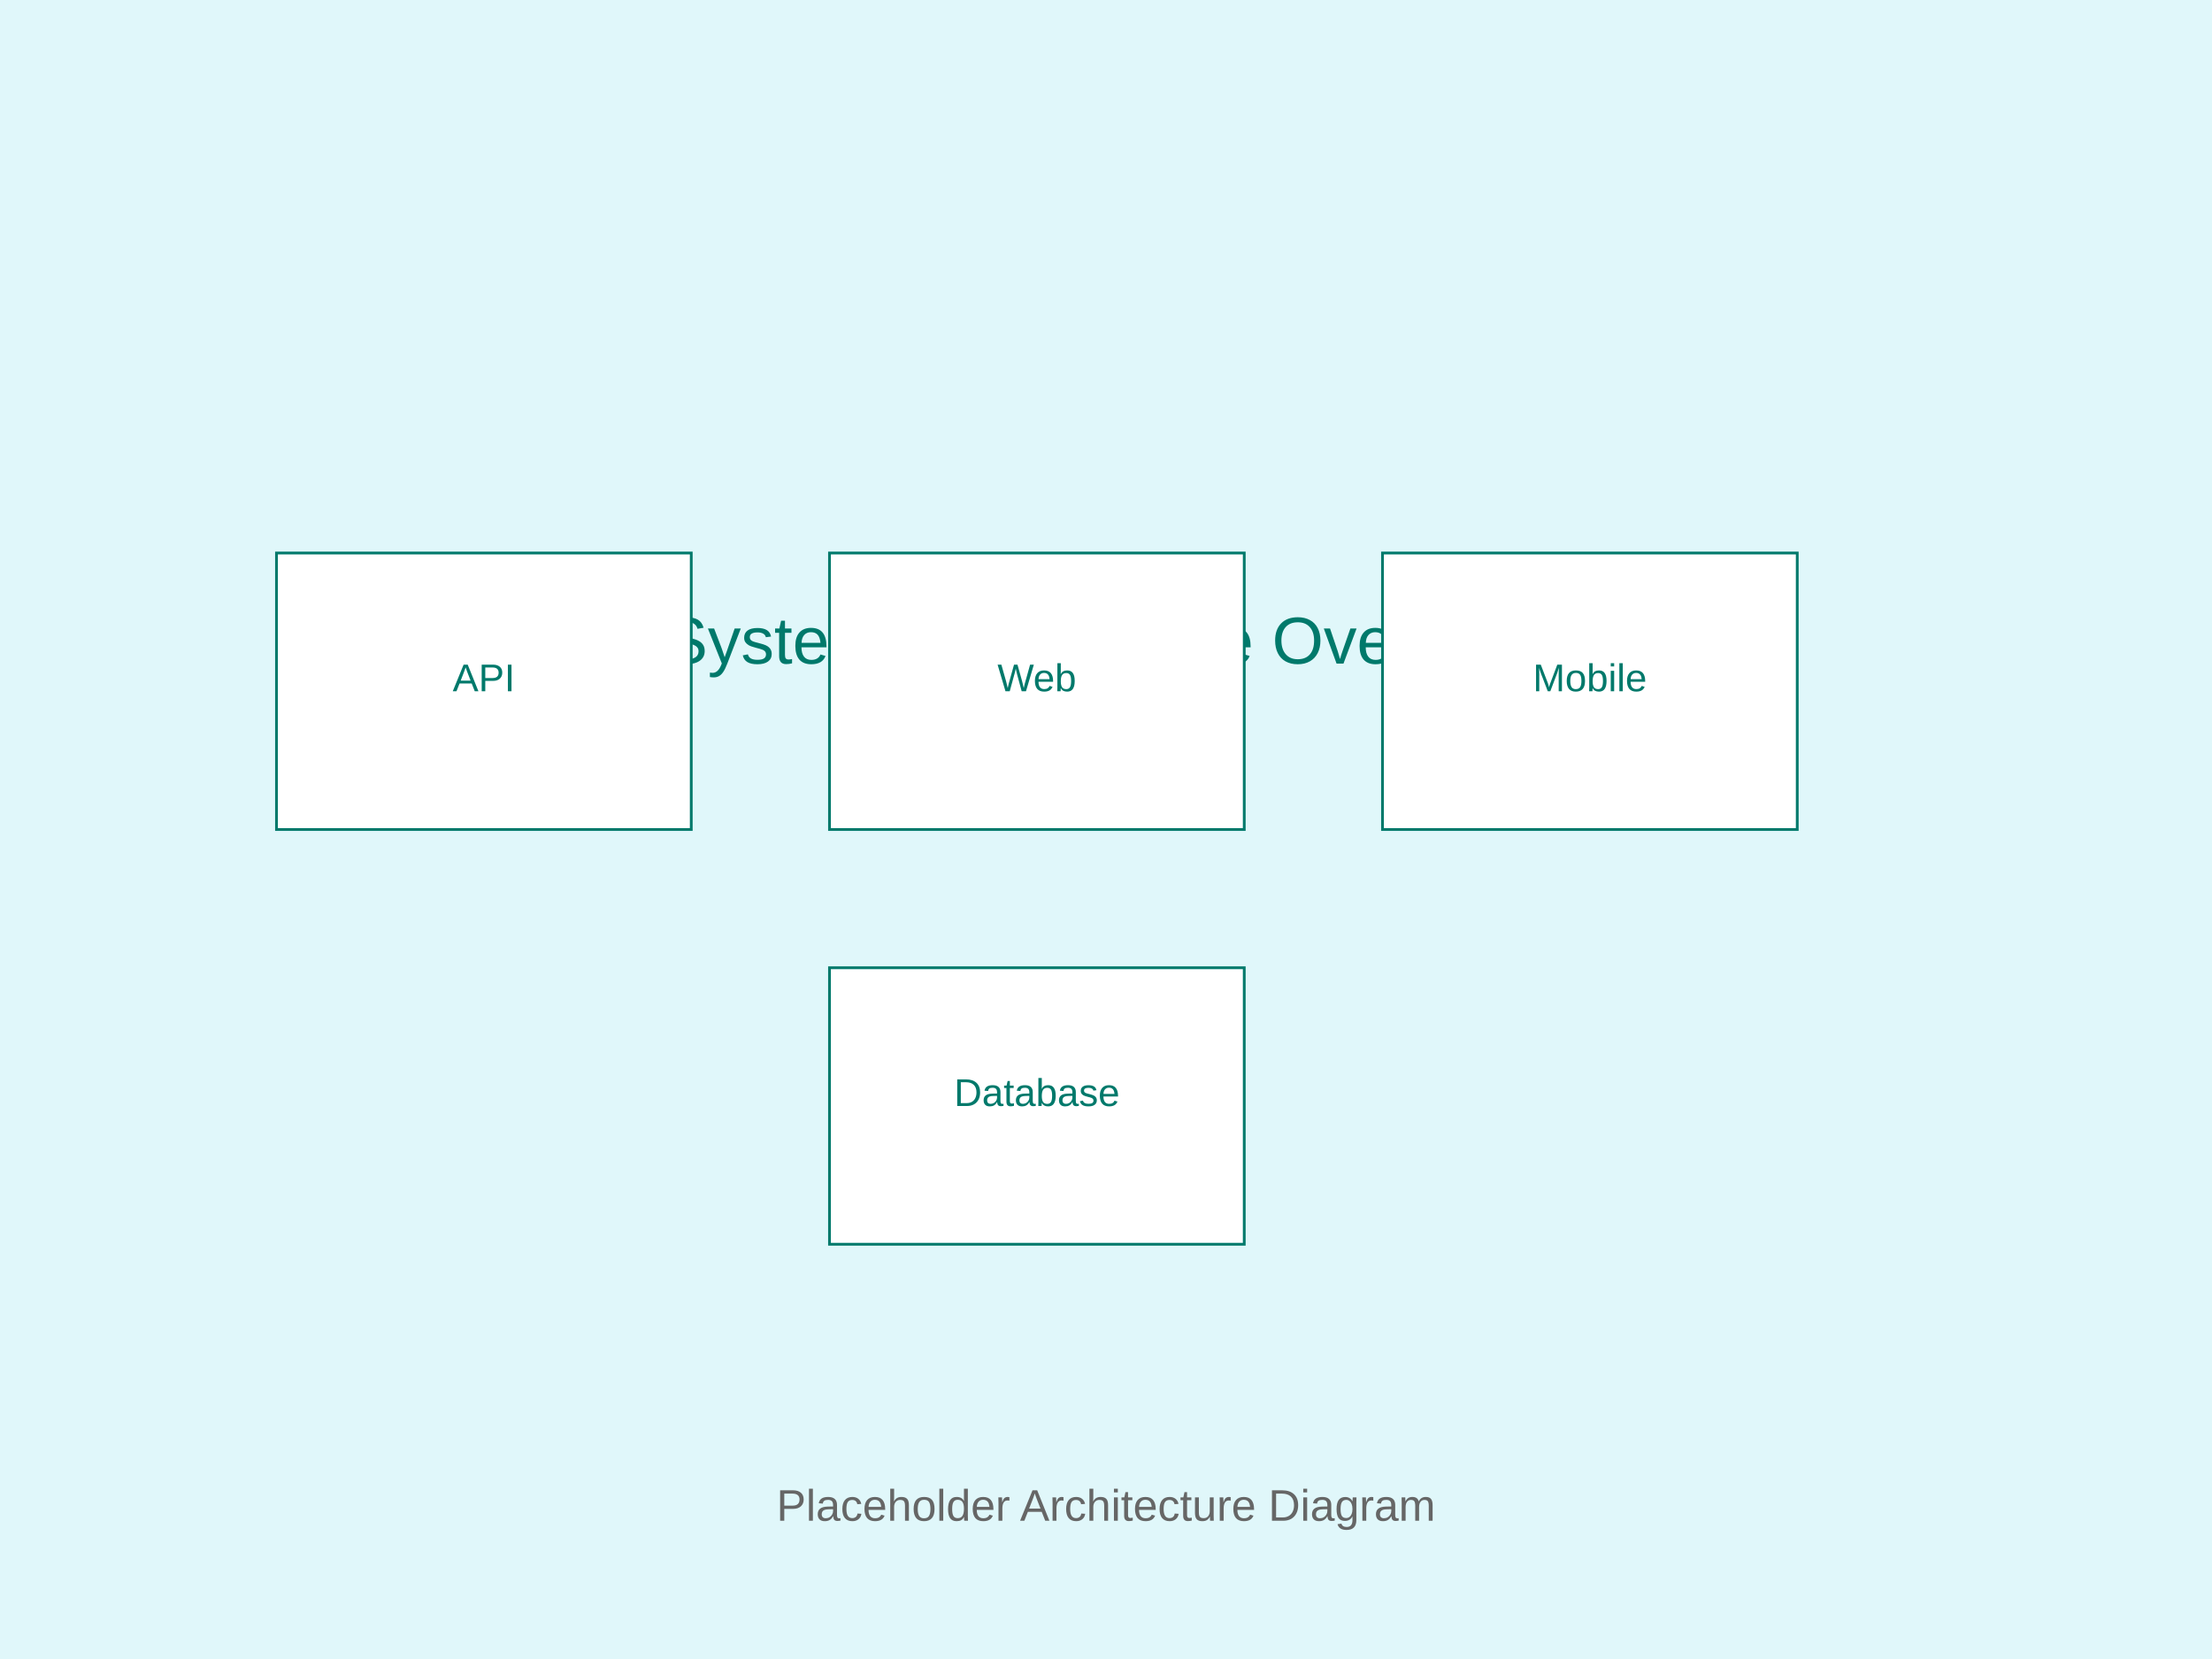
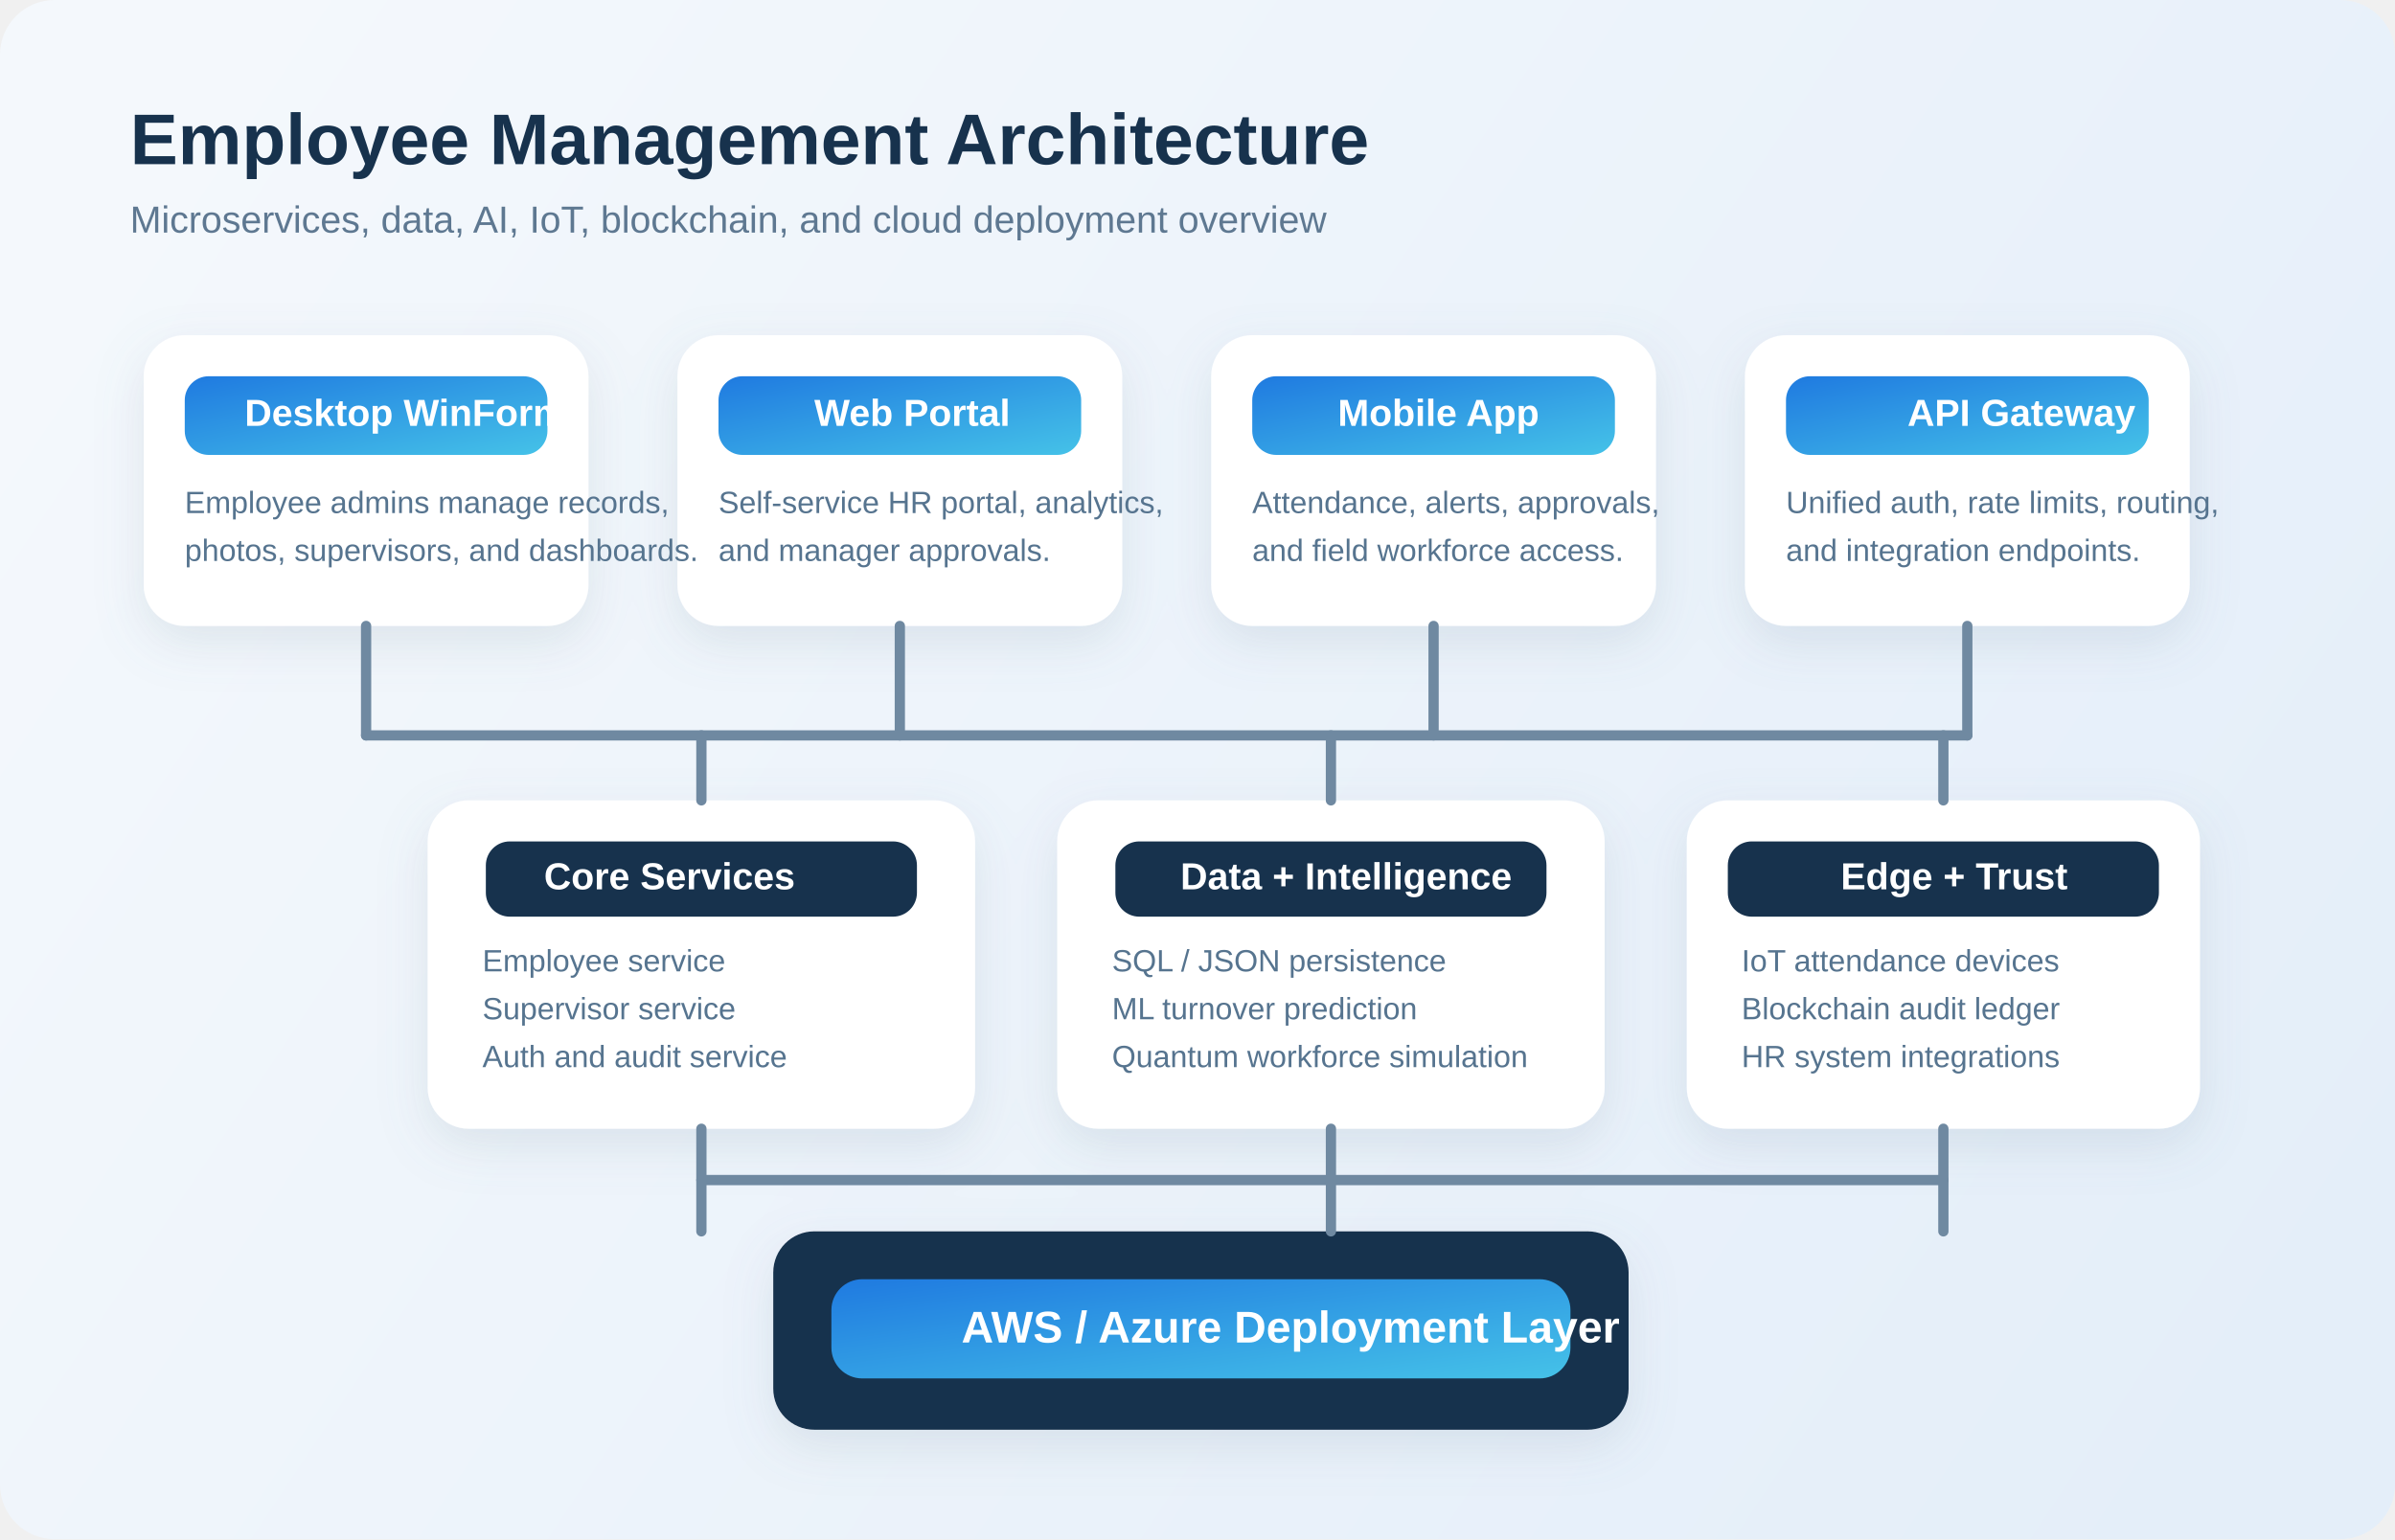
- <svg xmlns="http://www.w3.org/2000/svg" width="800" height="600">
-   <rect width="100%" height="100%" fill="#e0f7fa" />
-   <text x="50%" y="40%" font-family="Arial" font-size="24" fill="#00796b" text-anchor="middle">System Architecture Overview</text>
-   <rect x="100" y="200" width="150" height="100" fill="#fff" stroke="#00796b" />
-   <text x="175" y="250" font-family="Arial" font-size="14" fill="#00796b" text-anchor="middle">API</text>
-   <rect x="300" y="200" width="150" height="100" fill="#fff" stroke="#00796b" />
-   <text x="375" y="250" font-family="Arial" font-size="14" fill="#00796b" text-anchor="middle">Web</text>
-   <rect x="500" y="200" width="150" height="100" fill="#fff" stroke="#00796b" />
-   <text x="575" y="250" font-family="Arial" font-size="14" fill="#00796b" text-anchor="middle">Mobile</text>
-   <rect x="300" y="350" width="150" height="100" fill="#fff" stroke="#00796b" />
-   <text x="375" y="400" font-family="Arial" font-size="14" fill="#00796b" text-anchor="middle">Database</text>
-   <text x="50%" y="550" font-family="Arial" font-size="16" fill="#666" text-anchor="middle">Placeholder Architecture Diagram</text>
+ <svg xmlns="http://www.w3.org/2000/svg" width="1400" height="900" viewBox="0 0 1400 900" fill="none">
+   <defs>
+     <linearGradient id="bg" x1="100" y1="60" x2="1300" y2="860" gradientUnits="userSpaceOnUse">
+       <stop stop-color="#F4F8FC" />
+       <stop offset="1" stop-color="#E4EEF9" />
+     </linearGradient>
+     <linearGradient id="blue" x1="0" y1="0" x2="1" y2="1">
+       <stop stop-color="#1F7AE0" />
+       <stop offset="1" stop-color="#45C2E8" />
+     </linearGradient>
+     <filter id="shadow" x="-20%" y="-20%" width="140%" height="140%">
+       <feDropShadow dx="0" dy="10" stdDeviation="14" flood-color="#7C93A9" flood-opacity="0.18" />
+     </filter>
+   </defs>
+   <rect width="1400" height="900" rx="32" fill="url(#bg)" />
+   <text x="76" y="96" fill="#17324D" font-family="Segoe UI, Arial, sans-serif" font-size="42" font-weight="700">Employee Management Architecture</text>
+   <text x="76" y="136" fill="#5E7891" font-family="Segoe UI, Arial, sans-serif" font-size="22">Microservices, data, AI, IoT, blockchain, and cloud deployment overview</text>
+   <g filter="url(#shadow)">
+     <rect x="84" y="196" width="260" height="170" rx="24" fill="#FFFFFF" />
+     <rect x="396" y="196" width="260" height="170" rx="24" fill="#FFFFFF" />
+     <rect x="708" y="196" width="260" height="170" rx="24" fill="#FFFFFF" />
+     <rect x="1020" y="196" width="260" height="170" rx="24" fill="#FFFFFF" />
+     <rect x="250" y="468" width="320" height="192" rx="24" fill="#FFFFFF" />
+     <rect x="618" y="468" width="320" height="192" rx="24" fill="#FFFFFF" />
+     <rect x="986" y="468" width="300" height="192" rx="24" fill="#FFFFFF" />
+     <rect x="452" y="720" width="500" height="116" rx="24" fill="#17324D" />
+   </g>
+   <rect x="108" y="220" width="212" height="46" rx="14" fill="url(#blue)" />
+   <text x="143" y="249" fill="#FFFFFF" font-family="Segoe UI, Arial, sans-serif" font-size="22" font-weight="700">Desktop WinForms</text>
+   <text x="108" y="300" fill="#56748F" font-family="Segoe UI, Arial, sans-serif" font-size="18">Employee admins manage records,</text>
+   <text x="108" y="328" fill="#56748F" font-family="Segoe UI, Arial, sans-serif" font-size="18">photos, supervisors, and dashboards.</text>
+   <rect x="420" y="220" width="212" height="46" rx="14" fill="url(#blue)" />
+   <text x="476" y="249" fill="#FFFFFF" font-family="Segoe UI, Arial, sans-serif" font-size="22" font-weight="700">Web Portal</text>
+   <text x="420" y="300" fill="#56748F" font-family="Segoe UI, Arial, sans-serif" font-size="18">Self-service HR portal, analytics,</text>
+   <text x="420" y="328" fill="#56748F" font-family="Segoe UI, Arial, sans-serif" font-size="18">and manager approvals.</text>
+   <rect x="732" y="220" width="212" height="46" rx="14" fill="url(#blue)" />
+   <text x="782" y="249" fill="#FFFFFF" font-family="Segoe UI, Arial, sans-serif" font-size="22" font-weight="700">Mobile App</text>
+   <text x="732" y="300" fill="#56748F" font-family="Segoe UI, Arial, sans-serif" font-size="18">Attendance, alerts, approvals,</text>
+   <text x="732" y="328" fill="#56748F" font-family="Segoe UI, Arial, sans-serif" font-size="18">and field workforce access.</text>
+   <rect x="1044" y="220" width="212" height="46" rx="14" fill="url(#blue)" />
+   <text x="1115" y="249" fill="#FFFFFF" font-family="Segoe UI, Arial, sans-serif" font-size="22" font-weight="700">API Gateway</text>
+   <text x="1044" y="300" fill="#56748F" font-family="Segoe UI, Arial, sans-serif" font-size="18">Unified auth, rate limits, routing,</text>
+   <text x="1044" y="328" fill="#56748F" font-family="Segoe UI, Arial, sans-serif" font-size="18">and integration endpoints.</text>
+   <rect x="284" y="492" width="252" height="44" rx="14" fill="#17324D" />
+   <text x="318" y="520" fill="#FFFFFF" font-family="Segoe UI, Arial, sans-serif" font-size="22" font-weight="700">Core Services</text>
+   <text x="282" y="568" fill="#56748F" font-family="Segoe UI, Arial, sans-serif" font-size="18">Employee service</text>
+   <text x="282" y="596" fill="#56748F" font-family="Segoe UI, Arial, sans-serif" font-size="18">Supervisor service</text>
+   <text x="282" y="624" fill="#56748F" font-family="Segoe UI, Arial, sans-serif" font-size="18">Auth and audit service</text>
+   <rect x="652" y="492" width="252" height="44" rx="14" fill="#17324D" />
+   <text x="690" y="520" fill="#FFFFFF" font-family="Segoe UI, Arial, sans-serif" font-size="22" font-weight="700">Data + Intelligence</text>
+   <text x="650" y="568" fill="#56748F" font-family="Segoe UI, Arial, sans-serif" font-size="18">SQL / JSON persistence</text>
+   <text x="650" y="596" fill="#56748F" font-family="Segoe UI, Arial, sans-serif" font-size="18">ML turnover prediction</text>
+   <text x="650" y="624" fill="#56748F" font-family="Segoe UI, Arial, sans-serif" font-size="18">Quantum workforce simulation</text>
+   <rect x="1010" y="492" width="252" height="44" rx="14" fill="#17324D" />
+   <text x="1076" y="520" fill="#FFFFFF" font-family="Segoe UI, Arial, sans-serif" font-size="22" font-weight="700">Edge + Trust</text>
+   <text x="1018" y="568" fill="#56748F" font-family="Segoe UI, Arial, sans-serif" font-size="18">IoT attendance devices</text>
+   <text x="1018" y="596" fill="#56748F" font-family="Segoe UI, Arial, sans-serif" font-size="18">Blockchain audit ledger</text>
+   <text x="1018" y="624" fill="#56748F" font-family="Segoe UI, Arial, sans-serif" font-size="18">HR system integrations</text>
+   <rect x="486" y="748" width="432" height="58" rx="18" fill="url(#blue)" />
+   <text x="562" y="785" fill="#FFFFFF" font-family="Segoe UI, Arial, sans-serif" font-size="26" font-weight="700">AWS / Azure Deployment Layer</text>
+   <line x1="214" y1="366" x2="214" y2="430" stroke="#6F89A1" stroke-width="6" stroke-linecap="round" />
+   <line x1="526" y1="366" x2="526" y2="430" stroke="#6F89A1" stroke-width="6" stroke-linecap="round" />
+   <line x1="838" y1="366" x2="838" y2="430" stroke="#6F89A1" stroke-width="6" stroke-linecap="round" />
+   <line x1="1150" y1="366" x2="1150" y2="430" stroke="#6F89A1" stroke-width="6" stroke-linecap="round" />
+   <line x1="214" y1="430" x2="1150" y2="430" stroke="#6F89A1" stroke-width="6" stroke-linecap="round" />
+   <line x1="410" y1="430" x2="410" y2="468" stroke="#6F89A1" stroke-width="6" stroke-linecap="round" />
+   <line x1="778" y1="430" x2="778" y2="468" stroke="#6F89A1" stroke-width="6" stroke-linecap="round" />
+   <line x1="1136" y1="430" x2="1136" y2="468" stroke="#6F89A1" stroke-width="6" stroke-linecap="round" />
+   <line x1="410" y1="660" x2="410" y2="720" stroke="#6F89A1" stroke-width="6" stroke-linecap="round" />
+   <line x1="778" y1="660" x2="778" y2="720" stroke="#6F89A1" stroke-width="6" stroke-linecap="round" />
+   <line x1="1136" y1="660" x2="1136" y2="720" stroke="#6F89A1" stroke-width="6" stroke-linecap="round" />
+   <line x1="410" y1="690" x2="1136" y2="690" stroke="#6F89A1" stroke-width="6" stroke-linecap="round" />
</svg>
